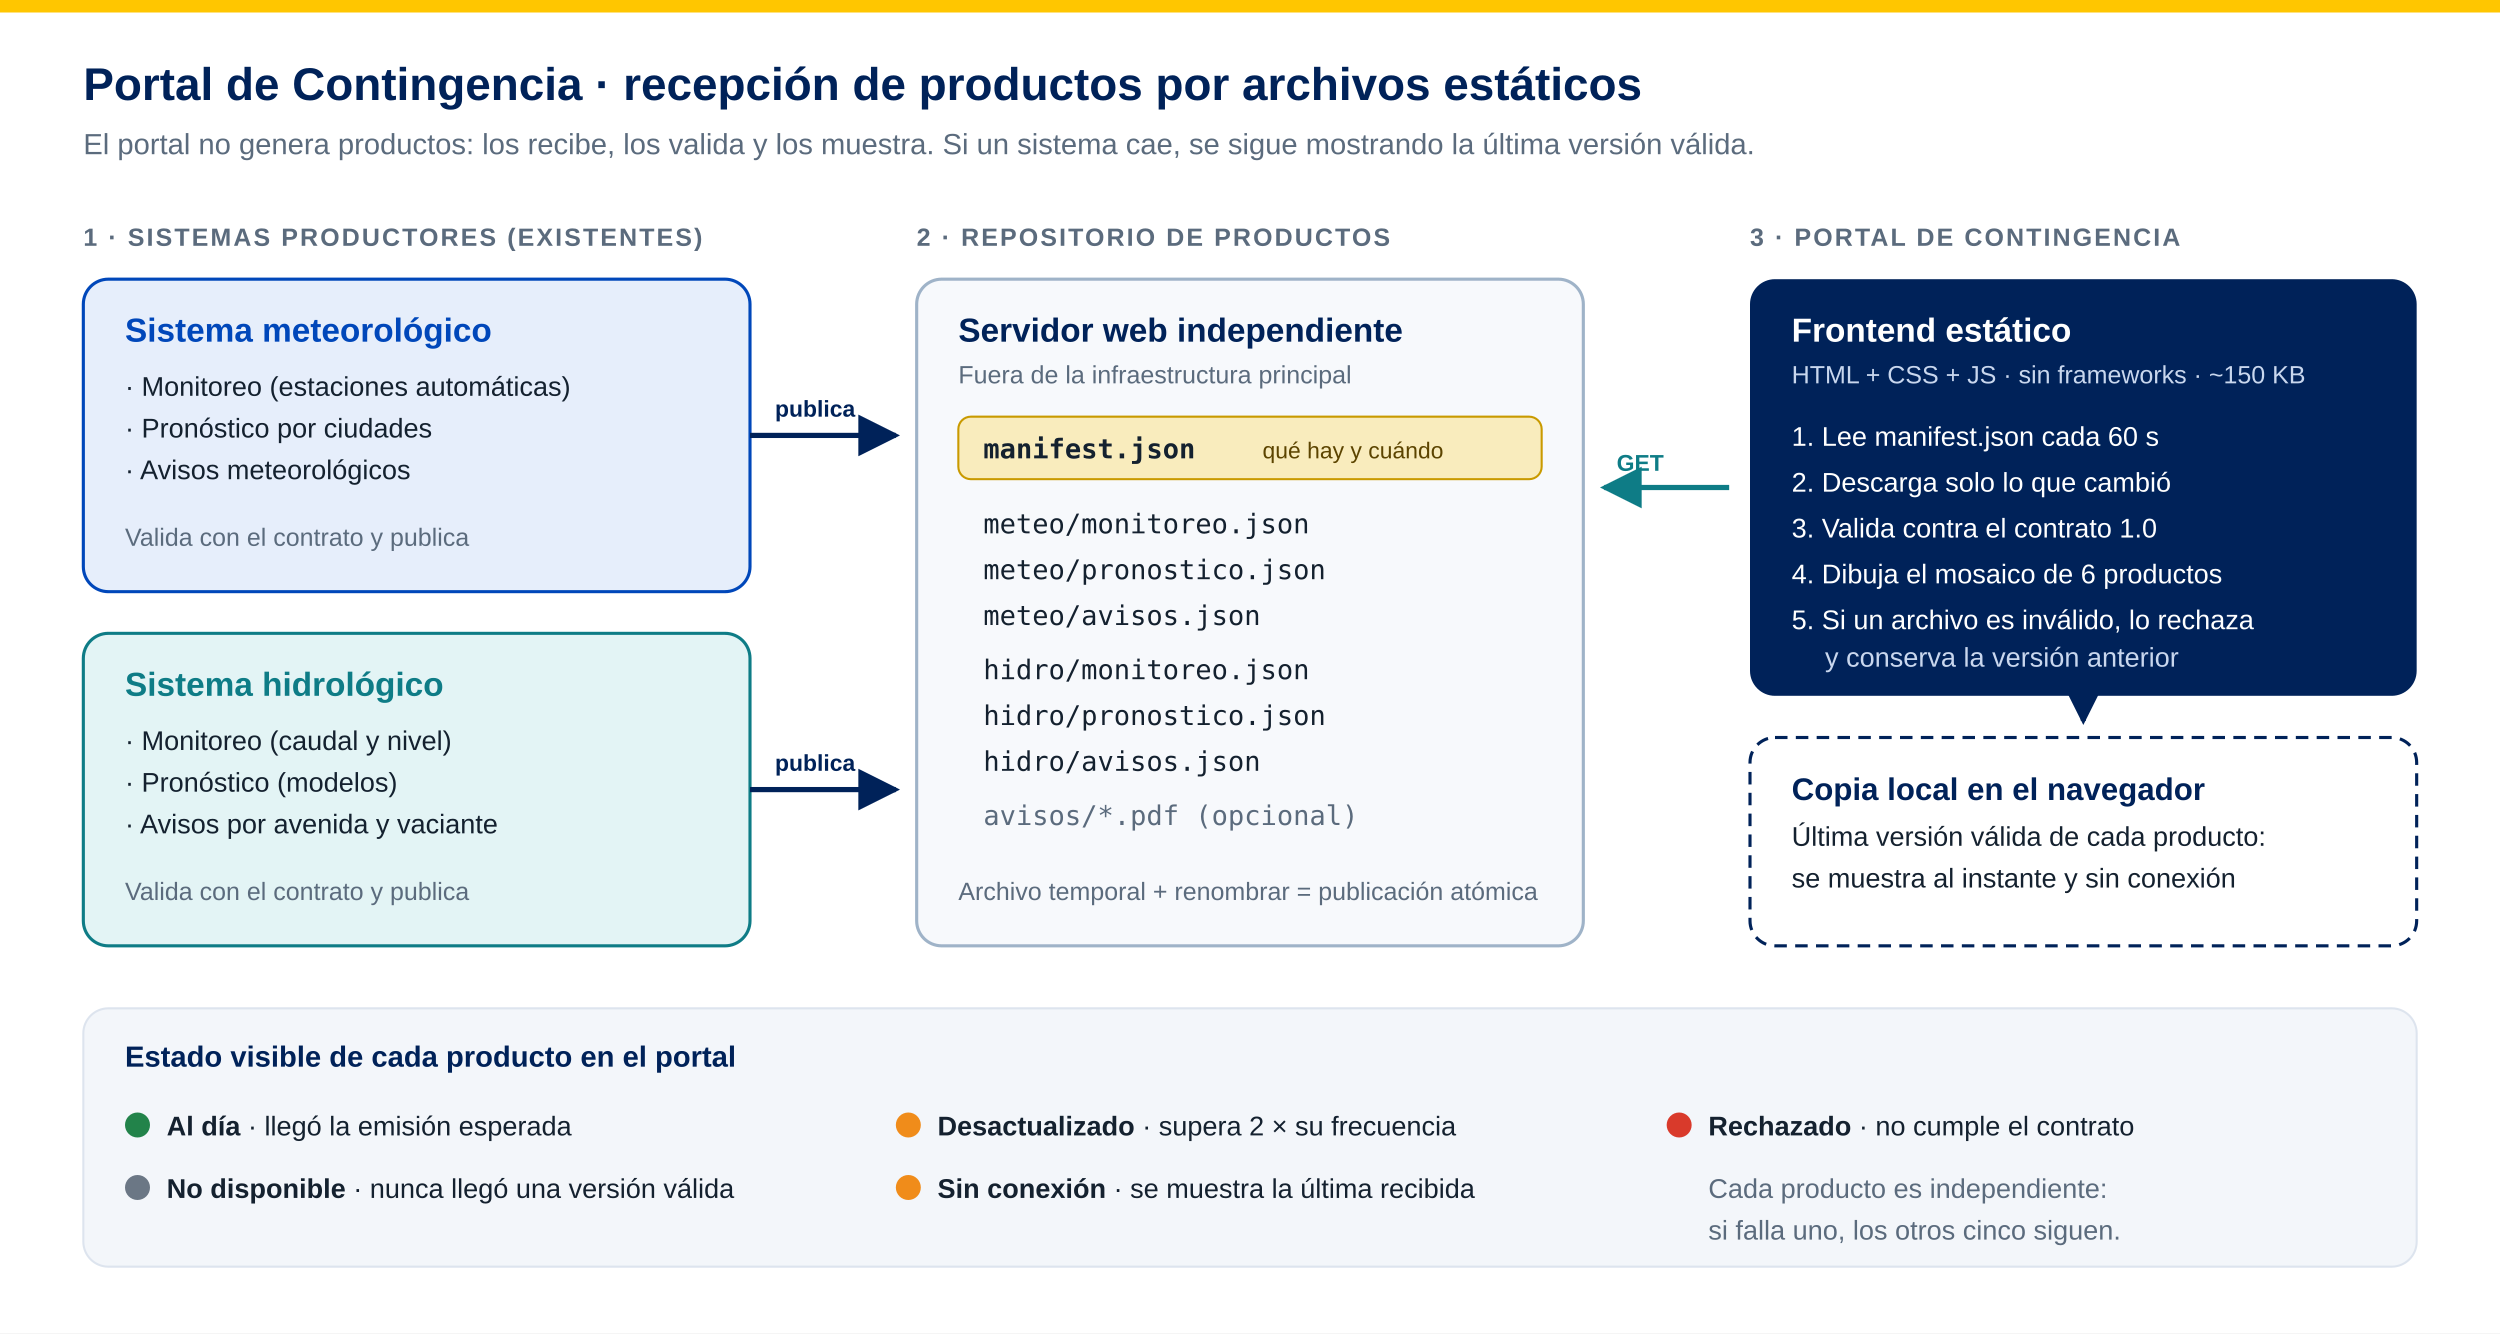
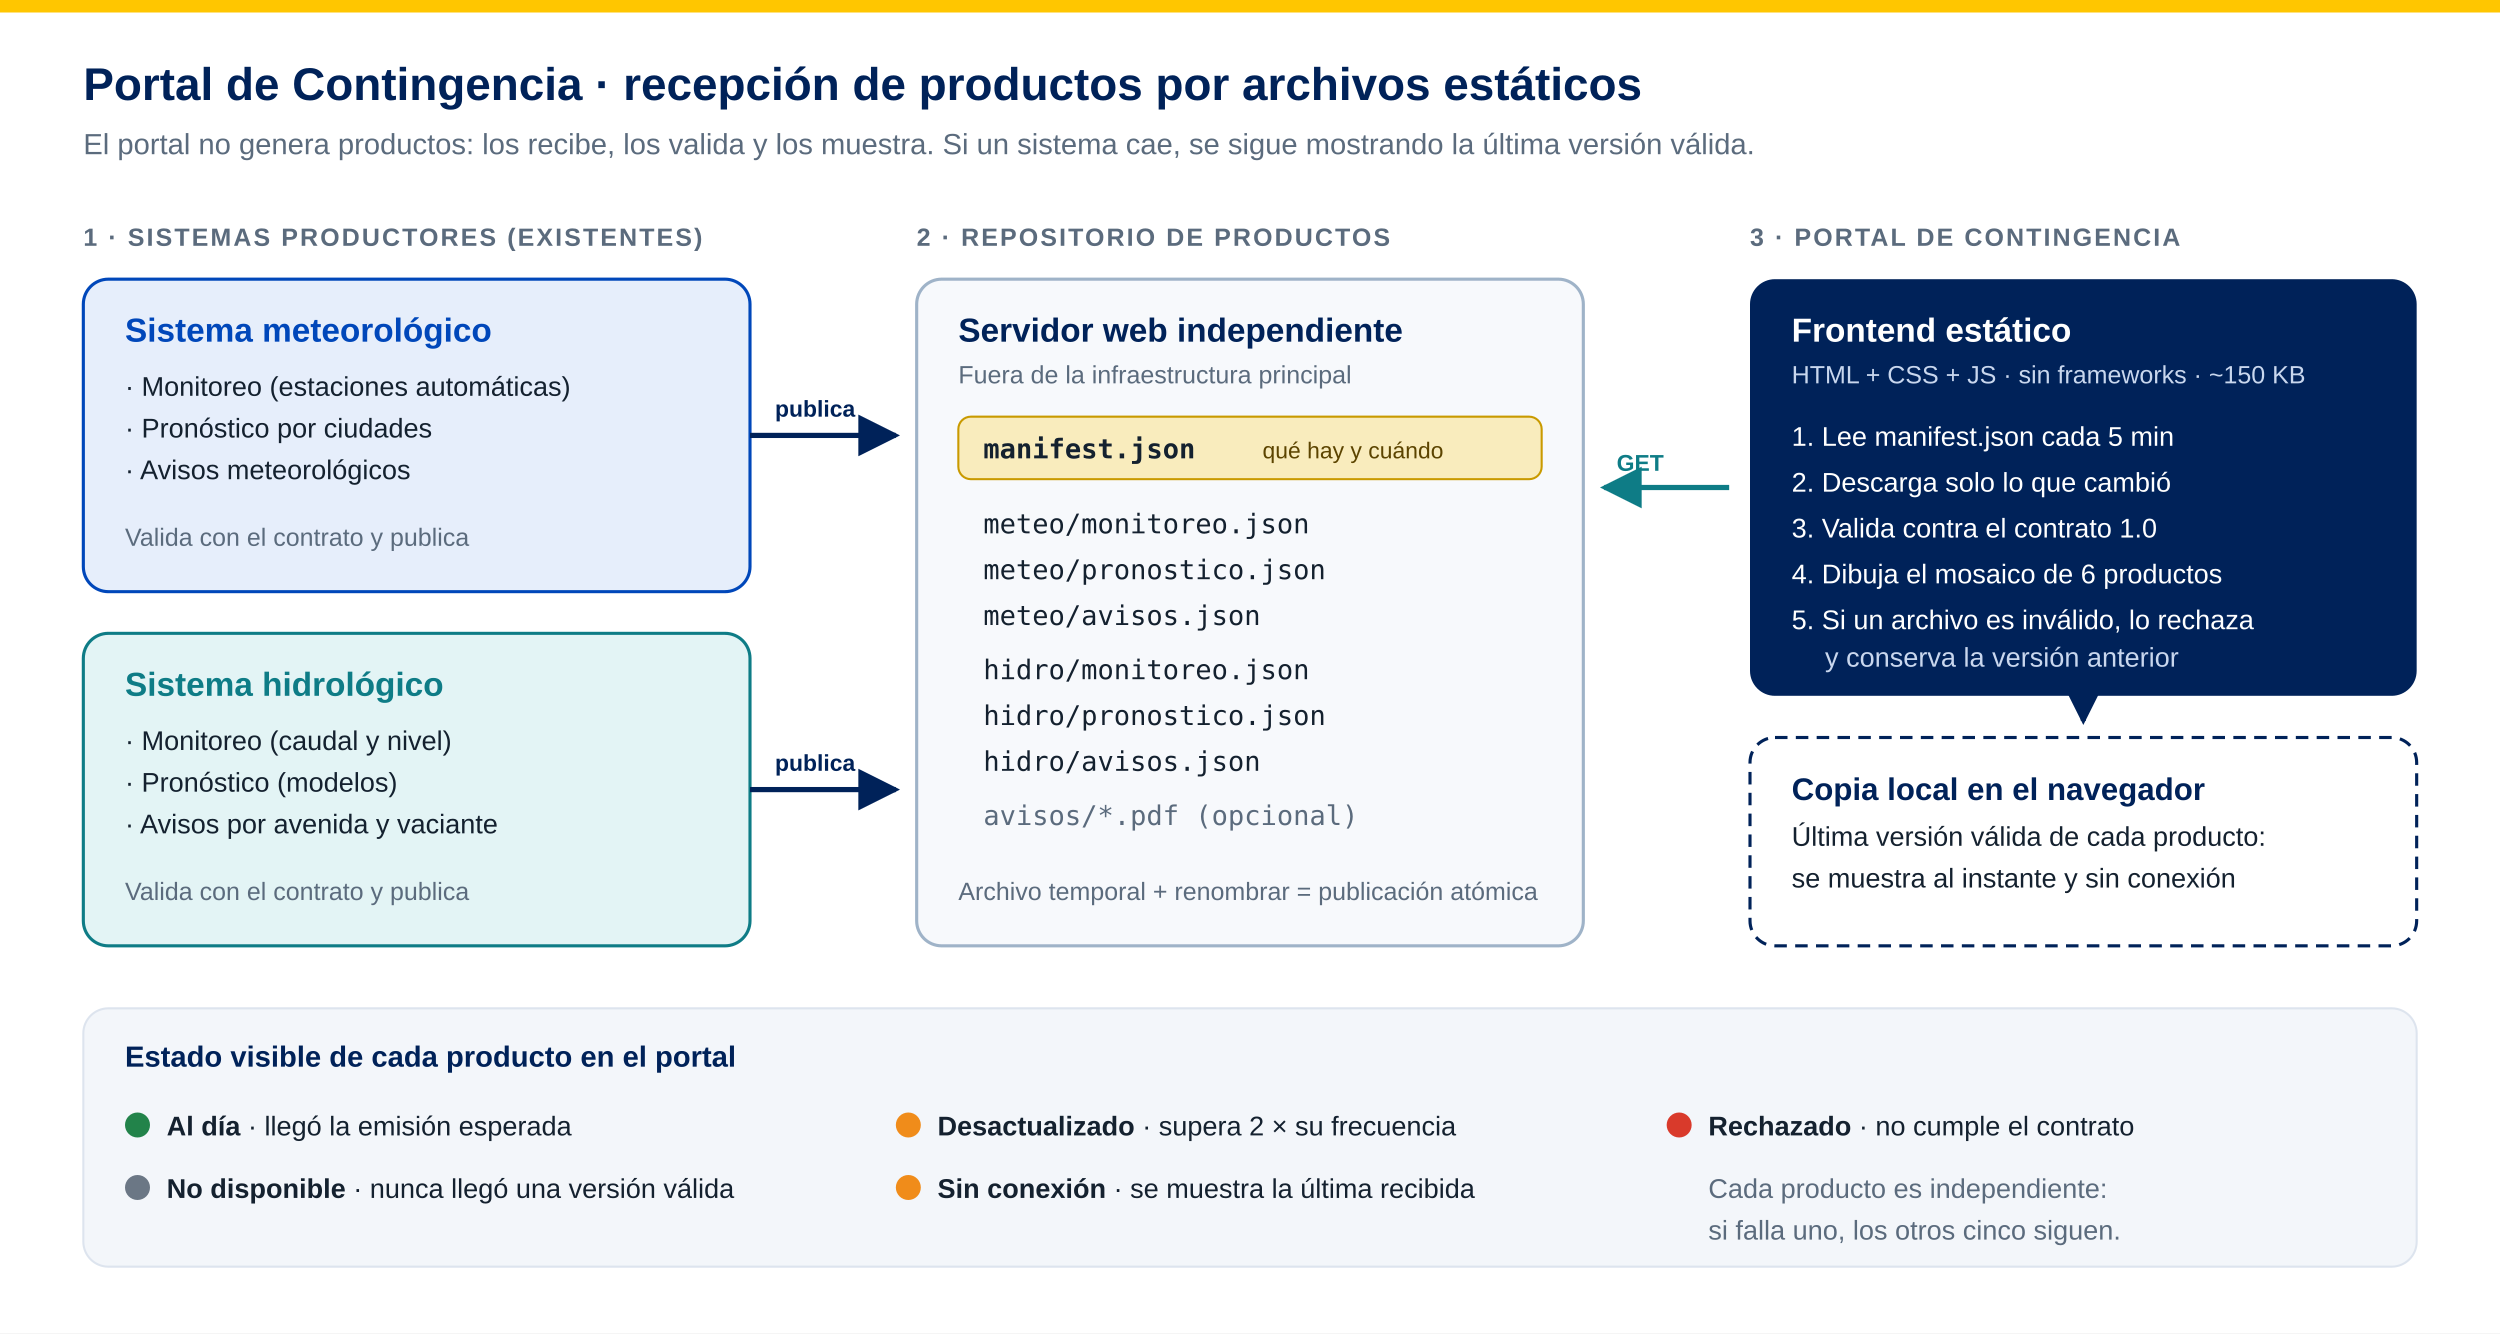
<svg xmlns="http://www.w3.org/2000/svg" viewBox="0 0 1200 640" width="1200" height="640" font-family="Segoe UI, Arial, sans-serif" role="img" aria-labelledby="t d">
  <defs>
    <marker id="a" viewBox="0 0 10 10" refX="9" refY="5" markerWidth="8" markerHeight="8" orient="auto-start-reverse">
      <path d="M0 0L10 5L0 10z" fill="#002259" />
    </marker>
    <marker id="ar" viewBox="0 0 10 10" refX="9" refY="5" markerWidth="8" markerHeight="8" orient="auto-start-reverse">
      <path d="M0 0L10 5L0 10z" fill="#0e7c86" />
    </marker>
  </defs>
  <rect width="1200" height="640" fill="#ffffff" />
  <rect x="0" y="0" width="1200" height="6" fill="#FFC600" />
  <text x="40" y="48" font-size="22" font-weight="700" fill="#002259">Portal de Contingencia · recepción de productos por archivos estáticos</text>
  <text x="40" y="74" font-size="14" fill="#5b6b7d">El portal no genera productos: los recibe, los valida y los muestra. Si un sistema cae, se sigue mostrando la última versión válida.</text>
  <g font-size="12" font-weight="700" fill="#5b6b7d" letter-spacing="1">
    <text x="40" y="118">1 · SISTEMAS PRODUCTORES (EXISTENTES)</text>
    <text x="440" y="118">2 · REPOSITORIO DE PRODUCTOS</text>
    <text x="840" y="118">3 · PORTAL DE CONTINGENCIA</text>
  </g>
  <g>
    <rect x="40" y="134" width="320" height="150" rx="12" fill="#e6eefb" stroke="#0047BA" stroke-width="1.5" />
    <text x="60" y="164" font-size="16" font-weight="700" fill="#0047BA">Sistema meteorológico</text>
    <text x="60" y="190" font-size="13" fill="#14212f">· Monitoreo (estaciones automáticas)</text>
    <text x="60" y="210" font-size="13" fill="#14212f">· Pronóstico por ciudades</text>
    <text x="60" y="230" font-size="13" fill="#14212f">· Avisos meteorológicos</text>
    <text x="60" y="262" font-size="12" fill="#5b6b7d">Valida con el contrato y publica</text>
    <rect x="40" y="304" width="320" height="150" rx="12" fill="#e3f4f5" stroke="#0e7c86" stroke-width="1.5" />
    <text x="60" y="334" font-size="16" font-weight="700" fill="#0e7c86">Sistema hidrológico</text>
    <text x="60" y="360" font-size="13" fill="#14212f">· Monitoreo (caudal y nivel)</text>
    <text x="60" y="380" font-size="13" fill="#14212f">· Pronóstico (modelos)</text>
    <text x="60" y="400" font-size="13" fill="#14212f">· Avisos por avenida y vaciante</text>
    <text x="60" y="432" font-size="12" fill="#5b6b7d">Valida con el contrato y publica</text>
  </g>
  <g>
    <rect x="440" y="134" width="320" height="320" rx="12" fill="#f7f9fc" stroke="#9fb3c8" stroke-width="1.5" />
    <text x="460" y="164" font-size="16" font-weight="700" fill="#002259">Servidor web independiente</text>
    <text x="460" y="184" font-size="12" fill="#5b6b7d">Fuera de la infraestructura principal</text>
    <g font-family="Consolas, monospace" font-size="13" fill="#14212f">
      <rect x="460" y="200" width="280" height="30" rx="6" fill="#FFC600" fill-opacity=".25" stroke="#c99a00" />
      <text x="472" y="220" font-weight="700">manifest.json</text>
      <text x="606" y="220" font-family="Segoe UI, Arial" font-size="11" fill="#5c4400">qué hay y cuándo</text>
      <text x="472" y="256">meteo/monitoreo.json</text>
      <text x="472" y="278">meteo/pronostico.json</text>
      <text x="472" y="300">meteo/avisos.json</text>
      <text x="472" y="326">hidro/monitoreo.json</text>
      <text x="472" y="348">hidro/pronostico.json</text>
      <text x="472" y="370">hidro/avisos.json</text>
      <text x="472" y="396" fill="#5b6b7d">avisos/*.pdf (opcional)</text>
    </g>
    <text x="460" y="432" font-size="12" fill="#5b6b7d">Archivo temporal + renombrar = publicación atómica</text>
  </g>
  <g>
    <rect x="840" y="134" width="320" height="200" rx="12" fill="#002259" />
    <text x="860" y="164" font-size="16" font-weight="700" fill="#ffffff">Frontend estático</text>
    <text x="860" y="184" font-size="12" fill="#c9d7ee">HTML + CSS + JS · sin frameworks · ~150 KB</text>
    <g font-size="13" fill="#ffffff">
-       <text x="860" y="214">1. Lee manifest.json cada 60 s</text>
+       <text x="860" y="214">1. Lee manifest.json cada 5 min</text>
      <text x="860" y="236">2. Descarga solo lo que cambió</text>
      <text x="860" y="258">3. Valida contra el contrato 1.0</text>
      <text x="860" y="280">4. Dibuja el mosaico de 6 productos</text>
      <text x="860" y="302">5. Si un archivo es inválido, lo rechaza</text>
      <text x="876" y="320" fill="#c9d7ee">y conserva la versión anterior</text>
    </g>
    <rect x="840" y="354" width="320" height="100" rx="12" fill="#ffffff" stroke="#002259" stroke-width="1.5" stroke-dasharray="6 4" />
    <text x="860" y="384" font-size="15" font-weight="700" fill="#002259">Copia local en el navegador</text>
    <text x="860" y="406" font-size="13" fill="#14212f">Última versión válida de cada producto:</text>
    <text x="860" y="426" font-size="13" fill="#14212f">se muestra al instante y sin conexión</text>
  </g>
  <path d="M360 209 H430" stroke="#002259" stroke-width="2.5" fill="none" marker-end="url(#a)" />
  <path d="M360 379 H430" stroke="#002259" stroke-width="2.5" fill="none" marker-end="url(#a)" />
  <text x="372" y="200" font-size="11" fill="#002259" font-weight="600">publica</text>
  <text x="372" y="370" font-size="11" fill="#002259" font-weight="600">publica</text>
  <path d="M830 234 H770" stroke="#0e7c86" stroke-width="2.5" fill="none" marker-end="url(#ar)" />
  <text x="776" y="226" font-size="11" fill="#0e7c86" font-weight="600">GET</text>
  <path d="M1000 334 V346" stroke="#002259" stroke-width="2.5" fill="none" marker-end="url(#a)" />
  <rect x="40" y="484" width="1120" height="124" rx="12" fill="#f3f6fa" stroke="#dde4ee" />
  <text x="60" y="512" font-size="14" font-weight="700" fill="#002259">Estado visible de cada producto en el portal</text>
  <g font-size="13" fill="#14212f">
    <circle cx="66" cy="540" r="6" fill="#22834a" />
    <text x="80" y="545">
      <tspan font-weight="700">Al día</tspan> · llegó la emisión esperada</text>
    <circle cx="66" cy="570" r="6" fill="#6b7785" />
    <text x="80" y="575">
      <tspan font-weight="700">No disponible</tspan> · nunca llegó una versión válida</text>
    <circle cx="436" cy="540" r="6" fill="#f08c1a" />
    <text x="450" y="545">
      <tspan font-weight="700">Desactualizado</tspan> · supera 2 × su frecuencia</text>
    <circle cx="436" cy="570" r="6" fill="#f08c1a" />
    <text x="450" y="575">
      <tspan font-weight="700">Sin conexión</tspan> · se muestra la última recibida</text>
    <circle cx="806" cy="540" r="6" fill="#d93a2b" />
    <text x="820" y="545">
      <tspan font-weight="700">Rechazado</tspan> · no cumple el contrato</text>
    <text x="820" y="575" fill="#5b6b7d">Cada producto es independiente:</text>
    <text x="820" y="595" fill="#5b6b7d">si falla uno, los otros cinco siguen.</text>
  </g>
</svg>
